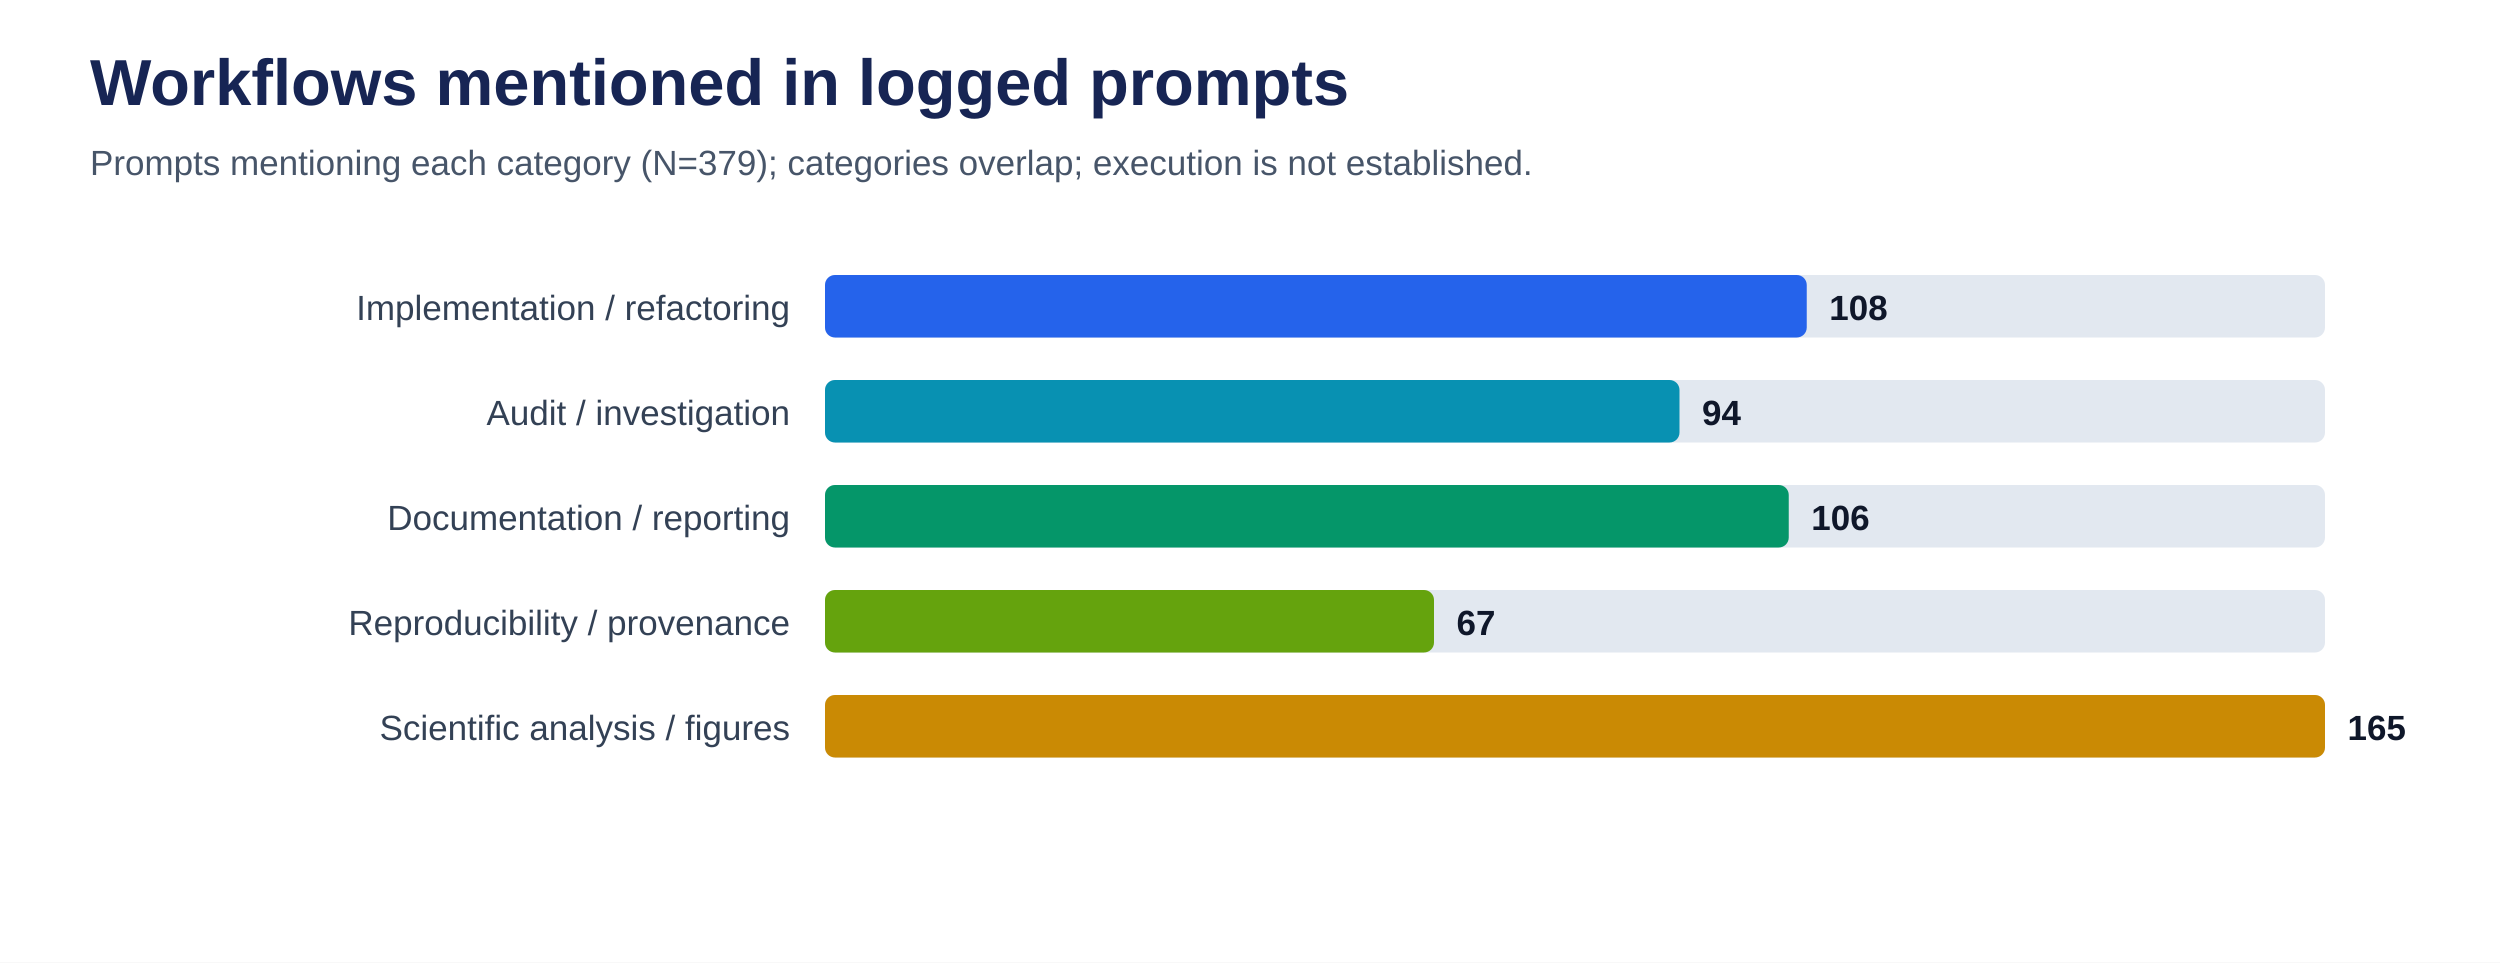
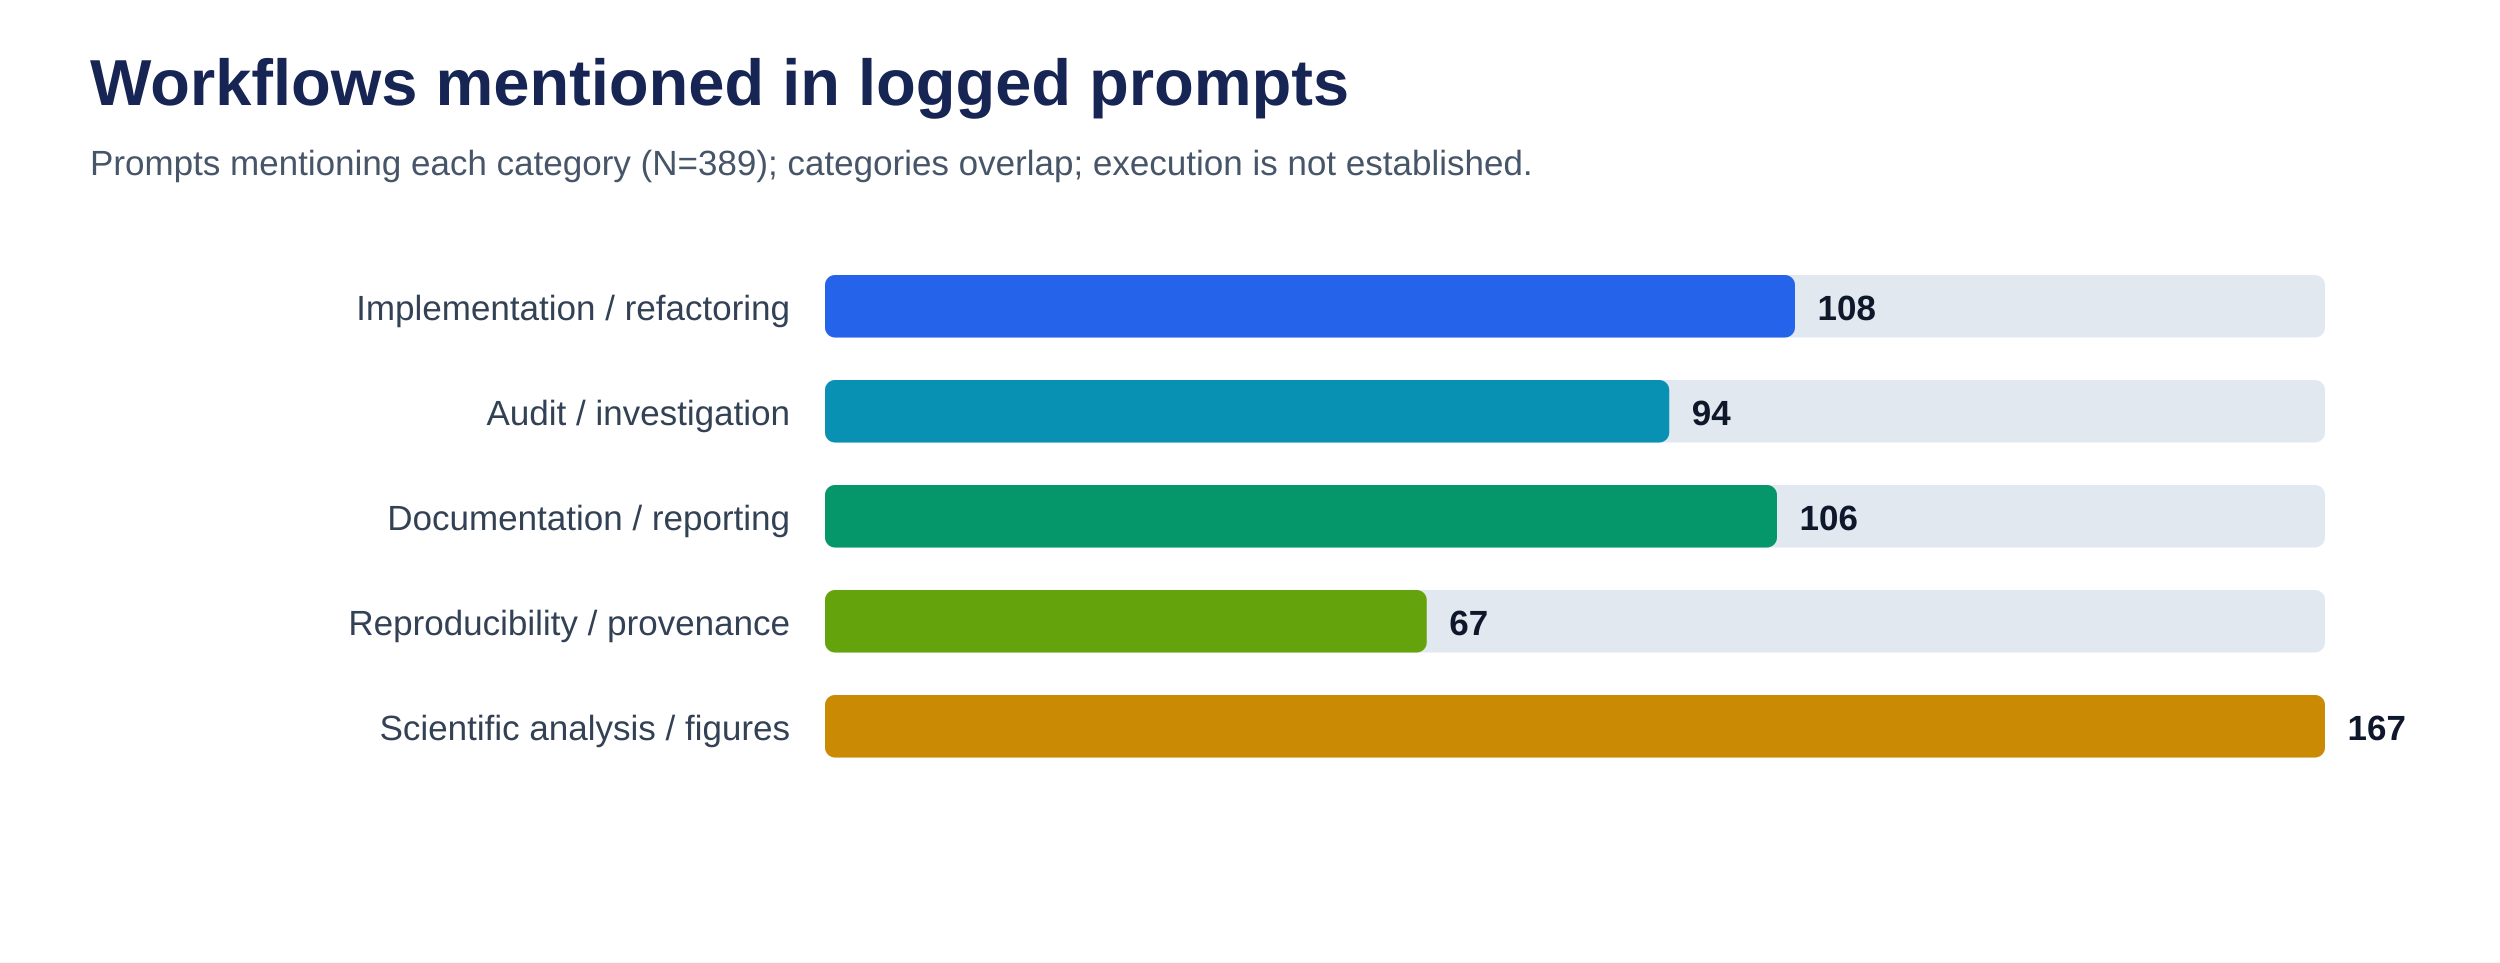
<svg xmlns="http://www.w3.org/2000/svg" viewBox="0 0 1000 385" role="img" aria-labelledby="title desc">
  <rect width="100%" height="100%" fill="#ffffff" />
  <text x="36" y="42" font-family="Arial, sans-serif" font-size="26" font-weight="700" fill="#172554">Workflows mentioned in logged prompts</text>
-   <text x="36" y="70" font-family="Arial, sans-serif" font-size="14" fill="#475569">Prompts mentioning each category (N=379); categories overlap; execution is not established.</text>
+   <text x="36" y="70" font-family="Arial, sans-serif" font-size="14" fill="#475569">Prompts mentioning each category (N=389); categories overlap; execution is not established.</text>
  <text x="316" y="128" text-anchor="end" font-family="Arial, sans-serif" font-size="14" fill="#334155">Implementation / refactoring</text>
  <rect x="330" y="110" width="600" height="25" rx="4" fill="#e2e8f0" />
-   <rect x="330" y="110" width="392.7" height="25" rx="4" fill="#2563eb" />
-   <text x="731.7" y="128" font-family="Arial, sans-serif" font-size="14" font-weight="700" fill="#0f172a">108</text>
+   <rect x="330" y="110" width="388.0" height="25" rx="4" fill="#2563eb" />
+   <text x="727.0" y="128" font-family="Arial, sans-serif" font-size="14" font-weight="700" fill="#0f172a">108</text>
  <text x="316" y="170" text-anchor="end" font-family="Arial, sans-serif" font-size="14" fill="#334155">Audit / investigation</text>
  <rect x="330" y="152" width="600" height="25" rx="4" fill="#e2e8f0" />
-   <rect x="330" y="152" width="341.8" height="25" rx="4" fill="#0891b2" />
-   <text x="680.8" y="170" font-family="Arial, sans-serif" font-size="14" font-weight="700" fill="#0f172a">94</text>
+   <rect x="330" y="152" width="337.7" height="25" rx="4" fill="#0891b2" />
+   <text x="676.7" y="170" font-family="Arial, sans-serif" font-size="14" font-weight="700" fill="#0f172a">94</text>
  <text x="316" y="212" text-anchor="end" font-family="Arial, sans-serif" font-size="14" fill="#334155">Documentation / reporting</text>
  <rect x="330" y="194" width="600" height="25" rx="4" fill="#e2e8f0" />
-   <rect x="330" y="194" width="385.5" height="25" rx="4" fill="#059669" />
-   <text x="724.5" y="212" font-family="Arial, sans-serif" font-size="14" font-weight="700" fill="#0f172a">106</text>
+   <rect x="330" y="194" width="380.8" height="25" rx="4" fill="#059669" />
+   <text x="719.8" y="212" font-family="Arial, sans-serif" font-size="14" font-weight="700" fill="#0f172a">106</text>
  <text x="316" y="254" text-anchor="end" font-family="Arial, sans-serif" font-size="14" fill="#334155">Reproducibility / provenance</text>
  <rect x="330" y="236" width="600" height="25" rx="4" fill="#e2e8f0" />
-   <rect x="330" y="236" width="243.6" height="25" rx="4" fill="#65a30d" />
-   <text x="582.6" y="254" font-family="Arial, sans-serif" font-size="14" font-weight="700" fill="#0f172a">67</text>
+   <rect x="330" y="236" width="240.7" height="25" rx="4" fill="#65a30d" />
+   <text x="579.7" y="254" font-family="Arial, sans-serif" font-size="14" font-weight="700" fill="#0f172a">67</text>
  <text x="316" y="296" text-anchor="end" font-family="Arial, sans-serif" font-size="14" fill="#334155">Scientific analysis / figures</text>
  <rect x="330" y="278" width="600" height="25" rx="4" fill="#e2e8f0" />
  <rect x="330" y="278" width="600.0" height="25" rx="4" fill="#ca8a04" />
-   <text x="939.0" y="296" font-family="Arial, sans-serif" font-size="14" font-weight="700" fill="#0f172a">165</text>
+   <text x="939.0" y="296" font-family="Arial, sans-serif" font-size="14" font-weight="700" fill="#0f172a">167</text>
</svg>
